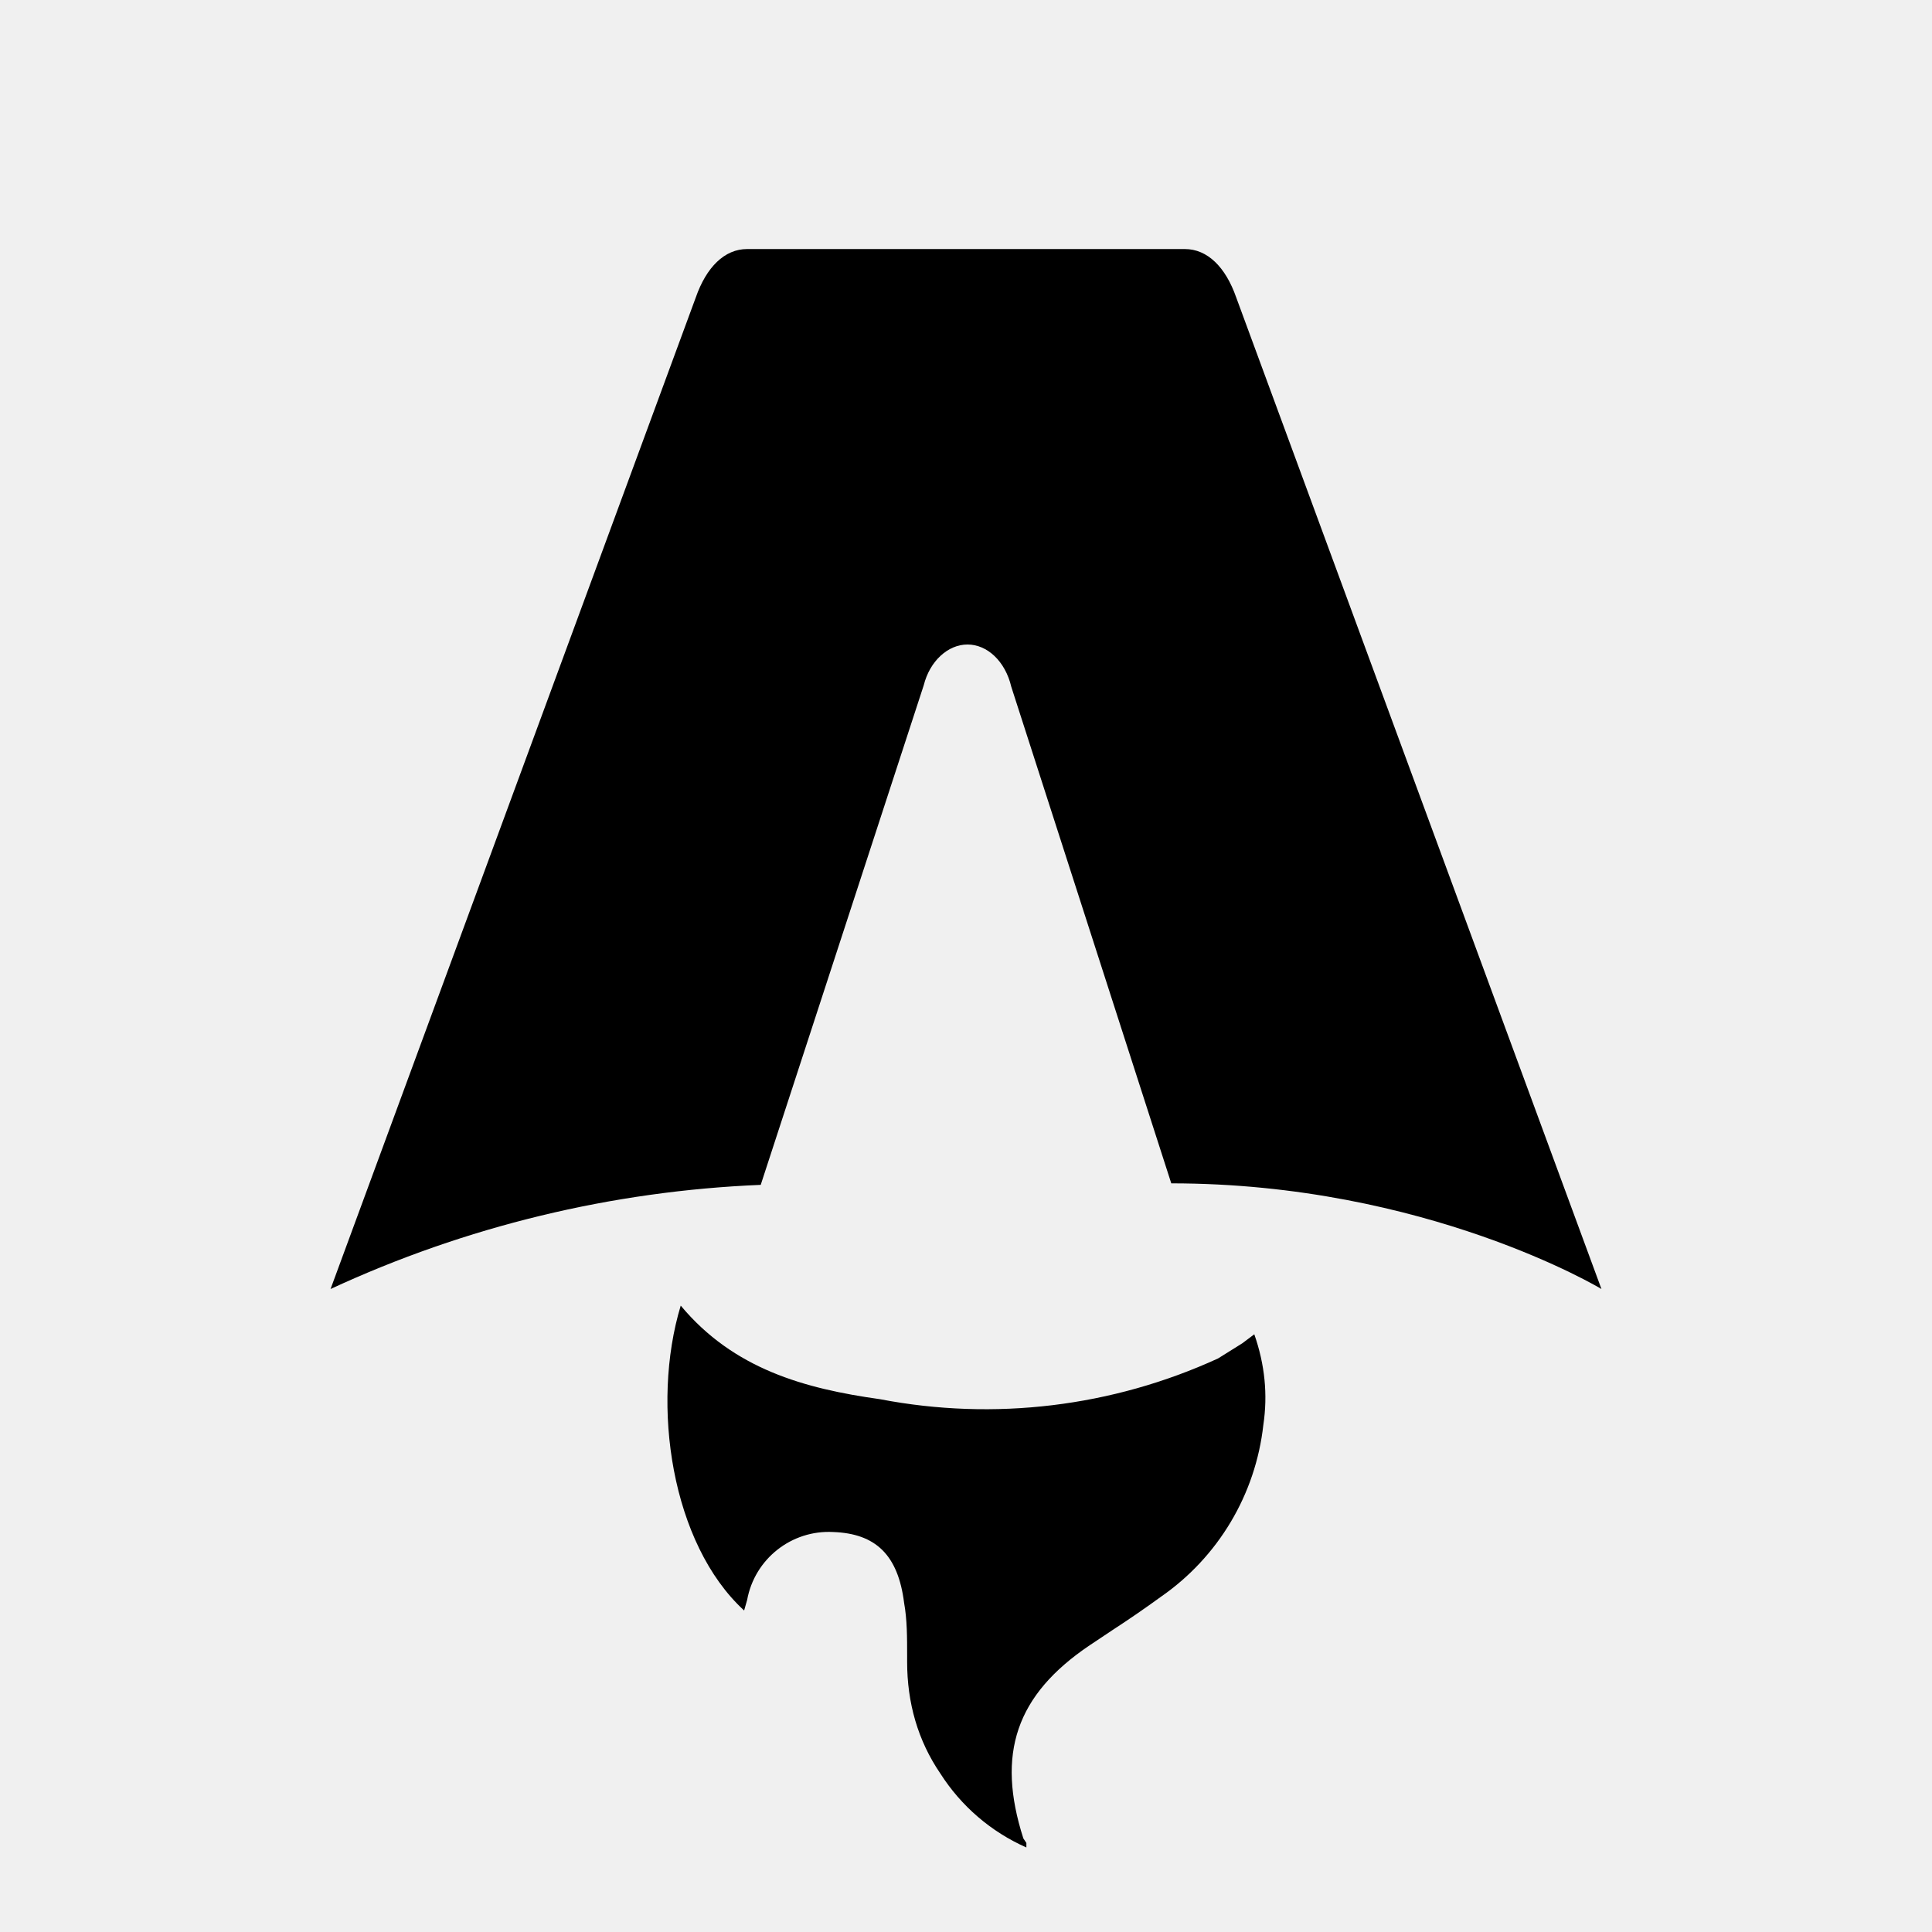
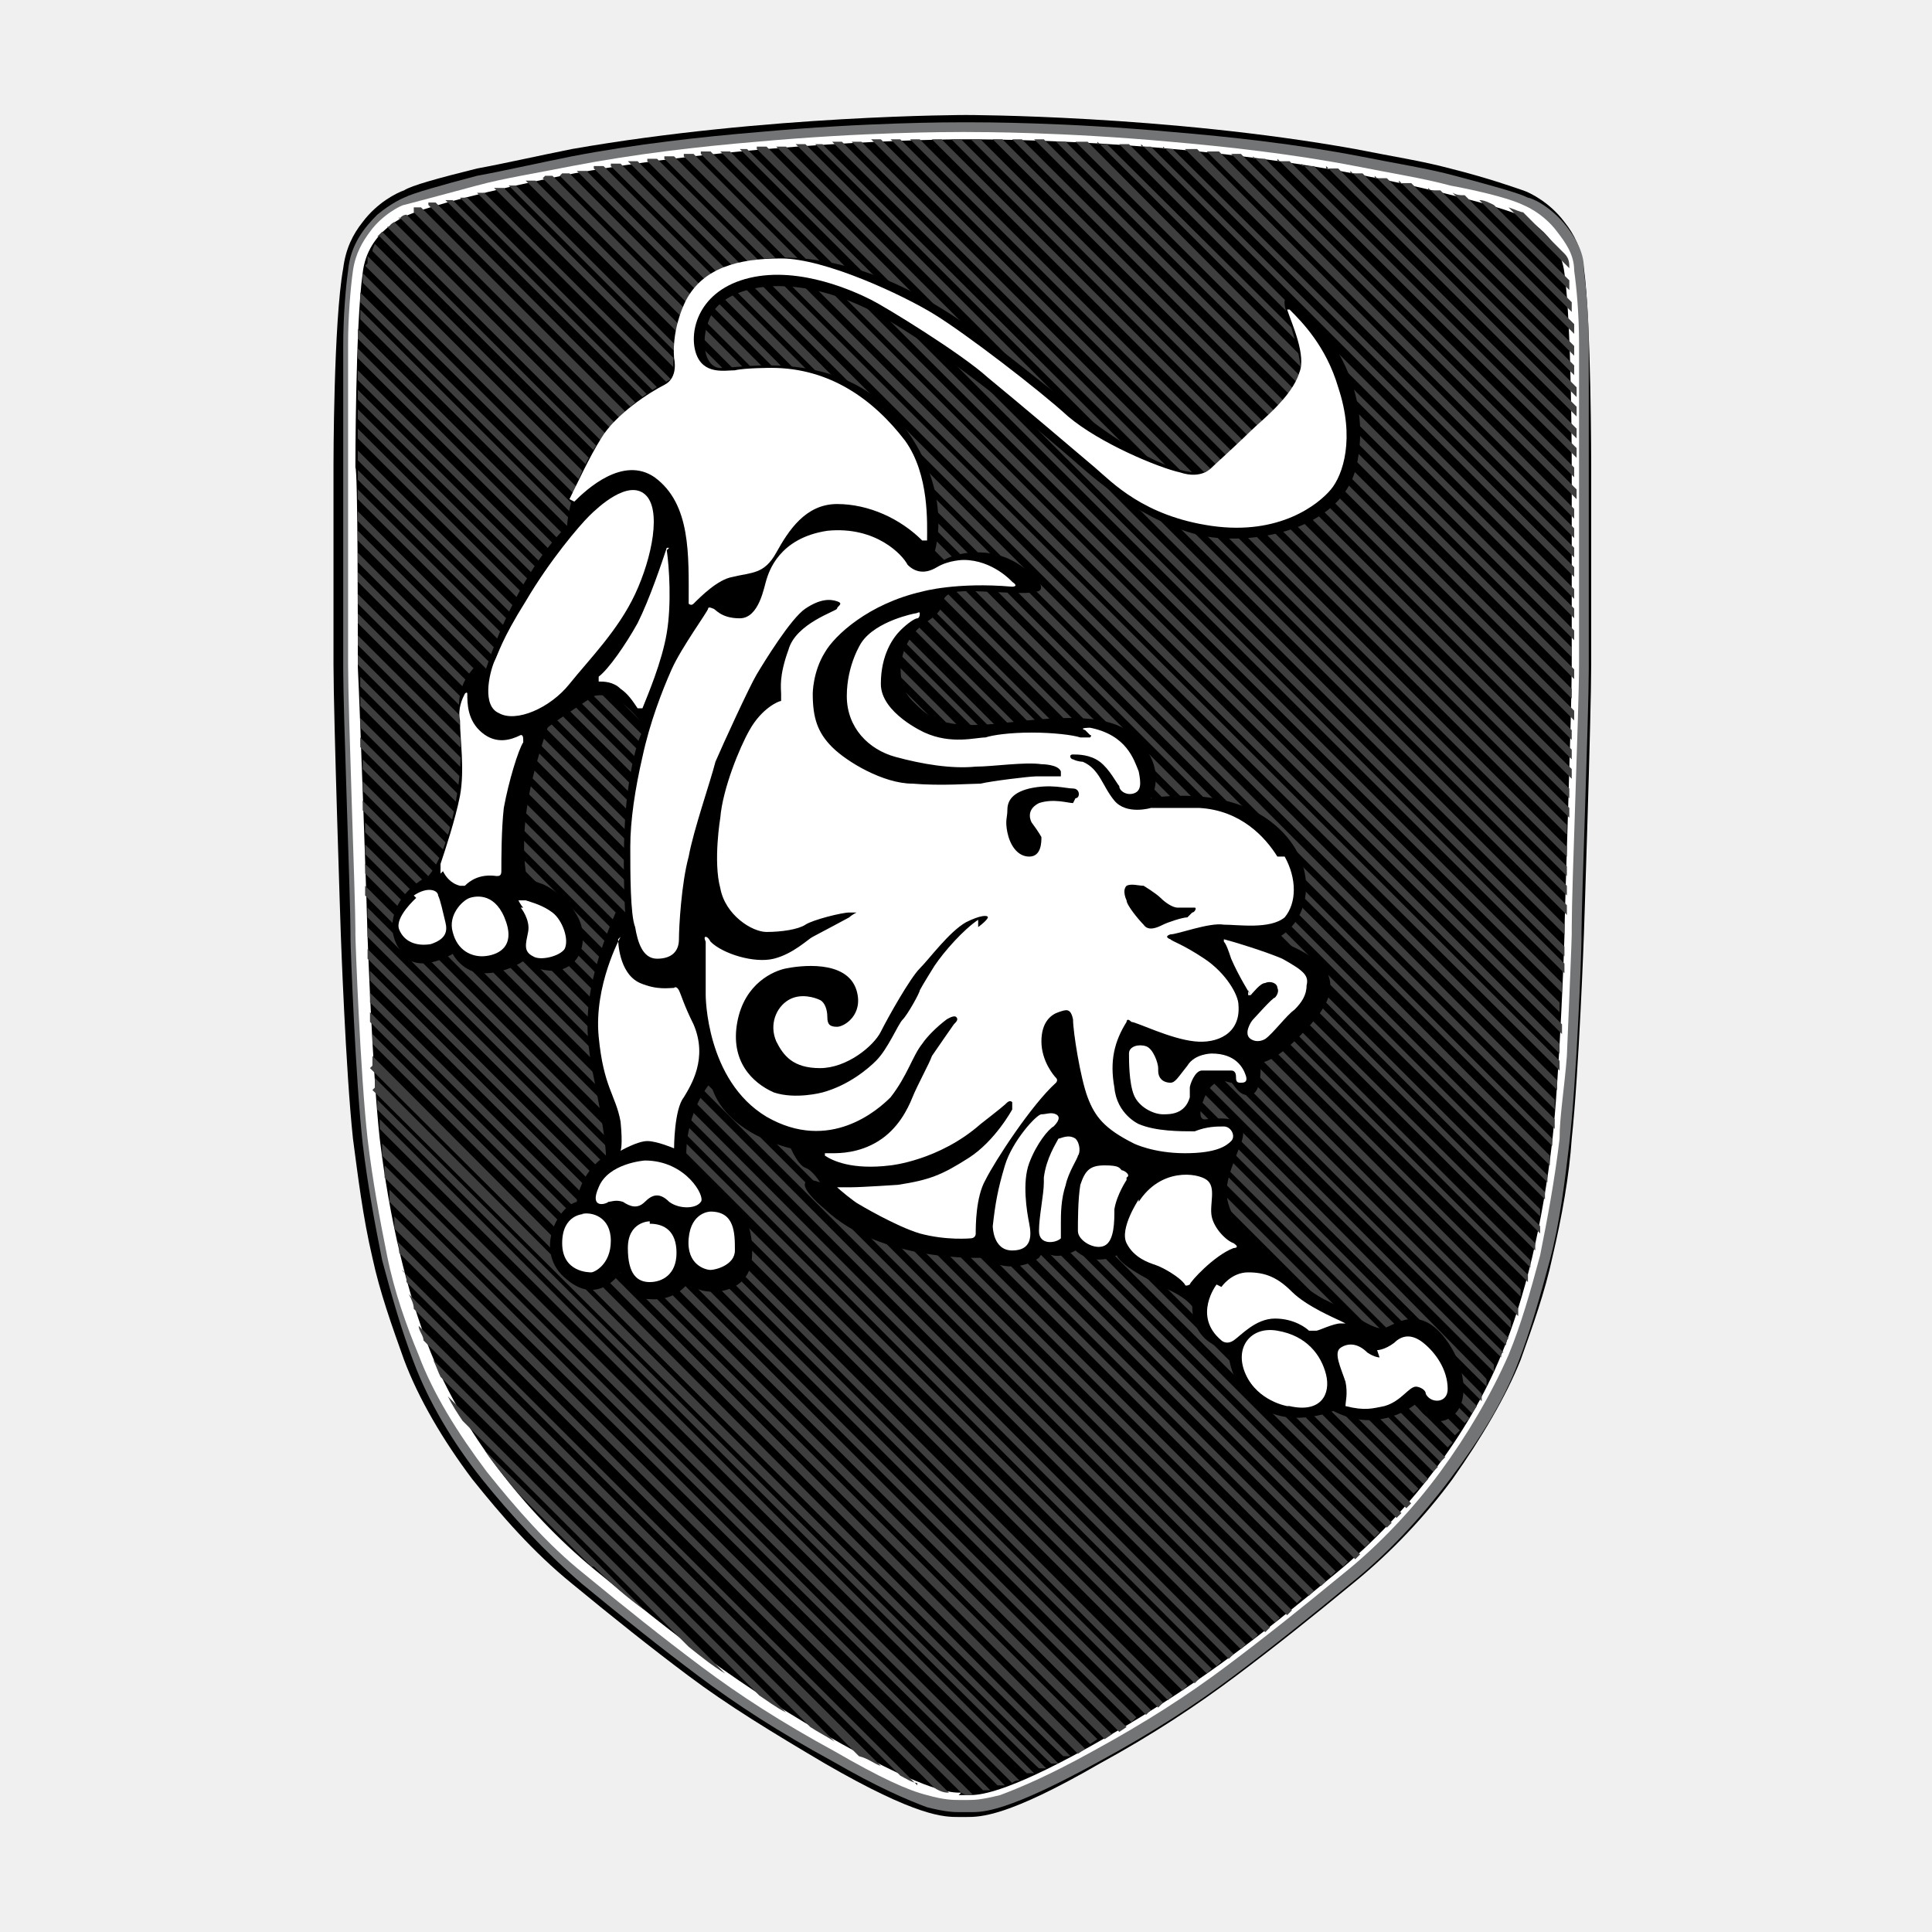
- <svg xmlns="http://www.w3.org/2000/svg" fill="none" viewBox="0 0 128 128">
-   <path d="M50.4 78.5a75.1 75.1 0 0 0-28.5 6.9l24.2-65.7c.7-2 1.9-3.2 3.4-3.2h29c1.5 0 2.7 1.2 3.4 3.2l24.2 65.7s-11.6-7-28.5-7L67 45.5c-.4-1.7-1.6-2.8-2.9-2.8-1.3 0-2.5 1.1-2.9 2.7L50.4 78.5Zm-1.1 28.2Zm-4.2-20.2c-2 6.6-.6 15.8 4.2 20.2a17.5 17.5 0 0 1 .2-.7 5.5 5.5 0 0 1 5.7-4.5c2.8.1 4.3 1.5 4.7 4.7.2 1.1.2 2.3.2 3.5v.4c0 2.7.7 5.2 2.2 7.4a13 13 0 0 0 5.7 4.9v-.3l-.2-.3c-1.8-5.6-.5-9.5 4.4-12.8l1.5-1a73 73 0 0 0 3.2-2.2 16 16 0 0 0 6.8-11.4c.3-2 .1-4-.6-6l-.8.6-1.6 1a37 37 0 0 1-22.4 2.7c-5-.7-9.7-2-13.2-6.2Z" />
-   <style>
-         path { fill: #000; }
-         @media (prefers-color-scheme: dark) {
-             path { fill: #FFF; }
-         }
-     </style>
+ <svg xmlns="http://www.w3.org/2000/svg" width="168" height="168" viewBox="0 0 168 168" fill="none">
+   <g clip-path="url(#clip0_2427_322)">
+     <path fill-rule="evenodd" clip-rule="evenodd" d="M84 158C85.269 158 87.596 158 95.635 153.349C100.288 150.811 104.096 148.274 107.481 145.737C110.865 143.2 114.038 140.663 117.635 137.703C121.019 134.954 123.981 131.783 126.308 128.611C128.846 125.017 130.962 121.423 132.231 118.251C133.288 115.291 134.346 112.331 134.981 109.371C135.827 105.777 136.462 102.183 136.673 99.011C137.308 93.091 137.731 81.251 137.731 81.251C137.731 81.251 138.365 62.223 138.365 57.783C138.365 53.554 138.365 40.446 138.365 40.446C138.365 40.446 138.365 27.971 137.731 23.32C137.519 21.629 136.885 20.36 136.038 19.303C134.769 17.611 133.077 16.766 132.442 16.554C131.808 16.343 129.481 15.497 126.096 14.651C123.769 14.017 121.019 13.594 117.846 12.96C101.346 10 84 10 84 10C84 10 66.654 10 49.731 12.96C46.558 13.594 43.808 14.229 41.481 14.651C38.096 15.497 35.769 16.131 35.135 16.554C34.5 16.766 32.808 17.611 31.538 19.303C30.692 20.36 30.058 21.629 29.846 23.32C29 27.971 29 40.446 29 40.446C29 40.446 29 53.554 29 57.783C29 62.223 29.635 81.251 29.635 81.251C29.635 81.251 30.058 93.091 30.692 99.011C31.115 102.183 31.538 105.777 32.385 109.371C33.019 112.331 34.077 115.291 35.135 118.251C36.404 121.634 38.519 125.229 41.058 128.611C43.596 131.783 46.346 134.954 49.731 137.703C53.327 140.663 56.5 143.2 59.885 145.737C63.269 148.274 67.077 150.6 71.731 153.349C79.769 158 82.096 158 83.365 158H83.577H84Z" fill="black" />
+     <path fill-rule="evenodd" clip-rule="evenodd" d="M137.731 23.32C137.731 21.84 136.885 20.571 136.25 19.726C134.769 17.823 133.077 17.189 132.865 17.189C132.019 16.766 129.692 16.131 126.519 15.286C124.192 14.651 121.442 14.229 118.269 13.594C112.769 12.537 107.058 11.903 101.981 11.48C92.673 10.634 85.481 10.634 84.212 10.634H83.788C82.731 10.634 75.327 10.634 66.019 11.48C60.942 11.903 55.231 12.537 49.731 13.594C46.558 14.229 43.808 14.863 41.481 15.286C38.308 16.131 35.981 16.766 35.135 17.189C35.135 17.189 34.077 17.611 32.808 18.669C31.75 19.726 30.481 21.206 30.269 23.531C30.058 25.011 29.846 27.549 29.846 30.086C29.846 35.16 29.846 40.657 29.846 40.869V41.291C29.846 43.617 29.846 54.4 29.846 58.206C29.846 62.011 30.481 78.291 30.481 81.251V81.674C30.481 82.309 30.904 93.726 31.538 99.434C31.962 103.029 32.596 106.411 33.231 109.583C34.077 112.754 34.923 115.714 35.981 118.463C37.25 121.846 39.365 125.44 41.904 128.611C44.442 131.783 47.404 134.954 50.577 137.703C54.173 140.663 57.346 143.2 60.731 145.737C64.115 148.274 67.712 150.6 72.365 153.137C76.385 155.463 78.923 156.52 80.615 157.154C82.308 157.577 82.942 157.577 83.577 157.577H84.423C85.481 157.577 87.596 157.577 95.635 153.137C100.288 150.6 103.885 148.274 107.269 145.737C110.654 143.2 113.827 140.663 117.423 137.703C120.596 135.166 123.558 131.994 126.096 128.611C128.635 125.229 130.75 121.846 132.019 118.463C133.077 115.714 133.923 112.754 134.769 109.583C135.615 106.411 136.038 103.029 136.462 99.434C137.096 93.937 137.519 82.943 137.519 81.674V81.251C137.519 78.503 138.154 62.011 138.154 58.206V51.651V40.869C138.154 40.869 138.154 35.16 138.154 30.086C138.154 27.549 137.942 25.223 137.731 23.531V23.32Z" fill="#727476" />
+     <path fill-rule="evenodd" clip-rule="evenodd" d="M136.885 23.531C136.885 22.051 136.039 20.994 135.404 20.149C134.135 18.457 132.442 17.823 132.442 17.823C131.596 17.4 129.481 16.766 126.096 16.131C123.769 15.497 121.019 15.074 117.846 14.44C112.346 13.383 106.635 12.749 101.769 12.326C92.462 11.48 85.269 11.48 84 11.48H83.577C82.519 11.48 75.115 11.48 65.808 12.326C60.731 12.749 55.231 13.383 49.731 14.44C46.558 15.074 43.808 15.497 41.481 16.131C38.308 16.977 35.981 17.611 35.135 17.823C34.923 17.823 33.231 18.669 32.173 20.149C31.538 20.994 30.904 22.051 30.692 23.531C30.481 25.011 30.269 27.549 30.269 29.874C30.269 34.949 30.269 40.446 30.269 40.446C30.269 41.503 30.269 53.554 30.269 57.783C30.269 61.8 30.904 78.08 30.904 80.829V81.251C30.904 81.886 31.327 93.303 31.962 99.011C32.385 102.606 33.019 105.989 33.654 109.16C34.288 112.331 35.346 115.291 36.404 117.829C37.673 121.211 39.788 124.594 42.327 127.977C44.865 131.149 47.615 134.32 50.788 136.857C54.385 139.817 57.558 142.354 60.942 144.891C64.327 147.429 67.923 149.754 72.577 152.291C76.596 154.617 78.923 155.674 80.615 156.097C82.096 156.52 82.942 156.52 83.365 156.52H84.212C84.635 156.52 85.269 156.52 86.962 156.097C88.654 155.463 91.192 154.406 95 152.291C99.654 149.754 103.25 147.429 106.635 144.891C110.019 142.354 113.192 139.817 116.789 136.857C119.962 134.32 122.923 131.149 125.25 127.977C127.577 124.806 129.692 121.211 131.173 117.829C132.231 115.291 133.077 112.331 133.923 109.16C134.558 105.989 135.192 102.606 135.615 99.011C135.615 97.109 136.039 94.571 136.25 91.823C136.462 86.749 136.673 81.674 136.673 81.251V80.617C136.673 77.023 137.308 61.589 137.308 57.783C137.308 55.669 137.308 51.863 137.308 48.057V40.446C137.308 40.446 137.308 34.737 137.308 29.874C137.308 27.337 137.096 25.011 136.885 23.531Z" fill="white" />
+     <path fill-rule="evenodd" clip-rule="evenodd" d="M83.577 155.886C82.731 155.886 80.827 155.886 73.212 151.657C64.115 146.583 58.615 142.143 51.635 136.434C45.5 131.36 40.212 124.383 37.462 117.617C35.346 112.331 33.865 105.989 33.019 99.011C32.385 93.303 31.962 81.463 31.962 81.463C31.962 80.617 31.327 62.223 31.115 57.994C31.115 53.766 31.115 40.869 30.904 40.657C30.904 40.657 30.904 28.183 31.538 23.743C31.962 19.937 35.558 18.669 35.558 18.669C37.038 18.034 42.327 16.554 49.942 15.074C65.596 12.326 81.885 12.114 83.577 12.114H84C85.904 12.114 101.981 12.114 117.635 15.074C125.25 16.554 130.538 18.034 132.019 18.669C132.019 18.669 135.615 20.149 136.038 23.743C136.673 28.183 136.673 40.657 136.673 40.657C136.673 42.771 136.673 53.977 136.673 57.994C136.673 62.011 136.038 79.349 136.038 81.463C136.038 81.886 135.615 93.514 134.981 99.223C134.135 106.411 132.654 112.754 130.538 117.829C127.788 124.594 122.5 131.571 116.365 136.646C109.173 142.566 103.885 146.794 94.788 151.869C87.173 156.097 85.058 156.097 84.212 156.097H83.365L83.577 155.886Z" fill="black" />
+     <path fill-rule="evenodd" clip-rule="evenodd" d="M128.635 17.4C129.058 17.4 129.481 17.611 129.904 17.823L136.462 24.377C136.462 24.589 136.462 25.011 136.462 25.223L128.423 17.189L128.635 17.4ZM126.308 16.766L136.673 27.126V26.28L127.365 16.977C126.942 16.977 126.731 16.977 126.308 16.766ZM123.981 16.131L136.885 29.029V28.183L125.25 16.554H124.192C124.192 16.413 124.192 16.343 124.192 16.343L123.981 16.131ZM121.654 15.709L136.885 30.931V30.086L122.712 15.92H121.654C121.654 15.709 121.654 15.709 121.654 15.709ZM119.538 15.286L136.885 32.623V31.777L120.596 15.497H119.538V15.286ZM117.423 14.863L137.096 34.526V33.68L118.481 15.074H118.058H117.423V14.863ZM115.308 14.44L137.096 36.217V35.371L116.365 14.651H115.308V14.44ZM113.192 14.229L137.096 38.12V37.274L114.25 14.44H113.192V14.229ZM111.077 13.806L137.096 39.811V38.966L112.135 14.017H111.077V13.806ZM108.962 13.594L136.885 41.503V40.657L110.019 13.806H108.962V13.594ZM107.058 13.383L137.096 43.406V42.56L107.904 13.383H106.846H107.058ZM104.942 13.171L136.885 45.097V44.251L106 13.171H104.942ZM103.038 12.96L136.885 46.789V45.943L104.096 12.96H103.038ZM101.135 12.749L136.885 48.48V47.634L101.981 12.96H101.135V12.749ZM99.231 12.537L136.885 50.171V49.326L100.077 12.749H99.231V12.537ZM97.327 12.537L136.885 52.074V51.229L98.173 12.537H97.327ZM95.423 12.326L136.885 53.766V52.92L96.269 12.537H95.423V12.326ZM93.519 12.326L136.885 55.669V54.823L94.577 12.326H93.731H93.519ZM91.615 12.114L136.673 57.149V56.303L92.673 12.326H91.827L91.615 12.114ZM89.923 12.114L136.885 59.051V58.206L90.769 12.114H89.923ZM88.019 12.114L136.673 60.743V59.897L88.865 12.114H88.019ZM86.327 12.114L136.885 62.646V61.8L87.173 12.114H86.327ZM84.423 12.114L136.673 64.337V63.491L85.269 12.114H84.423ZM82.731 12.114L136.673 66.029V65.183L83.577 12.114H82.731ZM81.038 12.114L136.673 67.72V66.874L81.885 12.114H81.038ZM79.135 12.114L136.462 69.411V68.566L79.981 12.114H79.135ZM77.442 12.114L136.462 71.103V70.257L78.288 12.114H77.442ZM75.75 12.114L136.25 72.583V71.737L76.596 12.114H75.75ZM74.058 12.326L136.25 74.486V73.64L74.904 12.326H74.058ZM72.365 12.326L136.25 76.177V75.331L73.212 12.326H72.365ZM70.885 12.537L136.25 77.869V77.023L71.519 12.537H70.673H70.885ZM69.192 12.537L136.25 79.56V78.714L70.038 12.537H69.192ZM67.5 12.749L136.038 81.251V80.406L68.346 12.749H67.5ZM65.808 12.96L136.038 83.154V82.309L66.654 12.749H65.808V12.96ZM64.327 12.96L136.038 84.634V83.789L64.962 12.96H64.115H64.327ZM62.635 13.171L135.827 86.326V85.48L63.481 13.171H62.635ZM60.942 13.383L135.615 88.017V87.171L61.788 13.171H60.942V13.383ZM59.462 13.594L135.827 89.92V89.074L60.308 13.383H59.462V13.594ZM57.769 13.806L135.615 91.611V90.766L58.615 13.594H57.769V13.806ZM56.288 14.017L135.615 93.091V92.246L57.135 13.806H56.288V14.017ZM54.808 14.229L135.404 94.783V93.937L55.442 14.017H54.596L54.808 14.229ZM53.115 14.44L135.192 96.474V95.629L53.962 14.229H53.115V14.44ZM51.635 14.651L135.192 98.166V97.32L52.481 14.44H51.635V14.651ZM50.154 14.863L134.981 99.646V99.011L51 14.863H50.154ZM48.673 15.286L134.769 101.337V100.491L49.519 15.074H48.885L48.673 15.286ZM47.192 15.497L134.558 102.817V102.183L48.038 15.286H47.404L47.192 15.497ZM45.712 15.709L134.346 104.297V103.663L46.558 15.709H45.923H45.712ZM44.231 16.131L133.923 105.777V105.143L44.865 16.131H44.231ZM42.962 16.343L133.923 107.257V106.623L43.808 16.343H43.173H42.962ZM41.481 16.766L133.5 108.737V108.103L42.115 16.766H41.481ZM40 17.189L133.077 110.217V109.583L40.635 17.189H40ZM38.731 17.4L132.865 111.486V110.851L39.365 17.4H38.731ZM37.25 17.823L132.231 112.754V112.12L37.885 17.611H37.25V17.823ZM35.981 18.457L132.019 114.446V113.811C132.231 113.6 36.615 18.034 36.615 18.034C36.404 18.034 36.192 18.034 35.981 18.034V18.457ZM34.712 18.88L131.385 115.503V114.869C131.596 114.869 35.346 18.669 35.346 18.669C35.346 18.669 34.923 18.669 34.712 19.091V18.88ZM33.654 19.726L130.962 116.983C130.962 116.983 130.962 116.56 131.173 116.349L34.288 19.303C34.288 19.303 33.865 19.514 33.865 19.726H33.654ZM33.019 20.571L130.538 118.04V117.617H130.75L33.231 20.149C33.231 20.149 33.019 20.36 32.808 20.571H33.019ZM32.173 21.629L129.904 119.309V118.674C130.115 118.674 32.596 21.206 32.596 21.206C32.596 21.206 32.385 21.629 32.385 21.84L32.173 21.629ZM31.75 23.109L129.269 120.577V119.943C129.692 119.943 31.962 22.263 31.962 22.263C31.962 22.263 31.962 22.686 31.962 22.897L31.75 23.109ZM31.538 24.589L128.846 121.846V121.211C129.058 121.211 31.538 23.743 31.538 23.743C31.538 23.954 31.538 24.166 31.538 24.589ZM31.327 26.28V25.434L128.423 122.269L128 122.903L31.327 26.28ZM31.327 27.76V26.914L127.788 123.326L127.365 123.749L31.327 27.76ZM31.115 29.451V28.606L126.942 124.383L126.519 124.806L31.115 29.451ZM31.115 31.143V30.297L126.308 125.44L125.885 125.863L31.115 31.143ZM31.115 33.046V32.2L125.673 126.709L125.25 127.131L31.115 33.046ZM31.115 34.737V33.891L125.038 127.554L124.615 127.977L31.115 34.737ZM31.115 36.429V35.583L124.192 128.611L123.769 129.034L31.115 36.429ZM31.115 38.12V37.274L123.346 129.457L122.923 129.88L31.115 38.12ZM31.115 40.023V39.177L122.712 130.726L122.288 131.149L31.115 40.023ZM31.115 41.714V40.869L121.865 131.571L121.442 131.994L31.115 41.714ZM31.115 43.406V42.56L121.019 132.417L120.596 132.84L31.115 43.406ZM31.115 45.309V44.463L119.962 133.263L119.538 133.686L31.115 45.309ZM31.115 47V46.154L119.115 134.109L118.692 134.531L31.115 47ZM31.115 48.903V48.057L118.269 135.166L117.846 135.589L31.115 48.903ZM31.115 50.594V49.749L117.212 135.8L116.788 136.223L31.115 50.594ZM31.115 52.497V51.651L116.154 136.646L115.731 137.069L31.115 52.497ZM31.115 54.189V53.343L115.308 137.491L114.885 137.914L31.115 54.189ZM31.115 56.091V55.246L114.25 138.337L113.827 138.76L31.115 56.091ZM31.115 57.783V56.937L113.192 138.971L112.769 139.394L31.115 57.783ZM31.327 59.686V58.84L112.346 140.029L111.923 140.451L31.327 59.686ZM31.327 61.377V60.531L111.288 140.663L110.865 141.086L31.327 61.377ZM31.327 63.28V62.434L110.442 141.509L110.019 141.931L31.327 63.28ZM31.327 64.971V64.126L109.385 142.143L108.962 142.566L31.327 64.971ZM31.538 66.874V66.029L108.327 142.989L107.904 143.411L31.538 66.874ZM31.538 68.777V67.931L107.269 143.834L106.846 144.257L31.538 68.777ZM31.538 70.469V69.623L106.212 144.469L105.788 144.891L31.538 70.469ZM31.75 72.371V71.526L105.365 145.103L104.942 145.526L31.75 72.371ZM31.75 74.274V73.429L104.308 145.949L103.885 146.371L31.75 74.274ZM31.75 75.966V75.12L103.25 146.583L102.827 147.006L31.75 75.966ZM31.75 77.869V77.023L101.981 147.429L101.558 147.851L31.75 77.869ZM31.962 79.771V78.926L101.135 148.063L100.712 148.486L31.962 79.771ZM31.962 81.463C31.962 81.251 31.962 80.617 31.962 80.617L100.077 148.697L99.654 149.12L31.962 81.463ZM31.962 83.366V82.52L98.808 149.331L98.385 149.754L31.962 83.366ZM32.173 85.269V84.423L97.962 150.177L97.327 150.6L32.173 85.269ZM32.173 87.171V86.326L96.692 150.811L96.058 151.234L32.173 87.171ZM32.173 88.863V88.017L95.423 151.234L94.788 151.657L32.173 88.863ZM32.385 90.766V89.92L94.365 152.08L93.731 152.503L32.385 90.766ZM32.385 92.669V91.823L93.096 152.714H92.462C92.462 152.926 32.173 92.88 32.173 92.88L32.385 92.669ZM32.596 94.571V93.726L92.038 153.349H91.404C91.404 153.56 32.385 94.783 32.385 94.783L32.596 94.571ZM32.808 96.474V95.629L90.981 153.771H90.346C90.346 153.983 32.808 96.474 32.808 96.474ZM33.019 98.377V97.32L89.923 154.194H89.288C89.288 154.406 33.019 98.166 33.019 98.166V98.377ZM33.231 100.491C33.231 100.069 33.231 99.857 33.231 99.434L88.654 154.829C88.442 154.829 88.231 154.829 88.019 155.04L33.231 100.491ZM33.442 102.394C33.442 101.971 33.442 101.76 33.442 101.337L87.385 155.251C87.173 155.251 86.962 155.251 86.75 155.251L33.442 102.394ZM33.865 104.509C33.865 104.086 33.865 103.874 33.865 103.451L86.115 155.674C85.904 155.674 85.692 155.674 85.481 155.674L33.865 104.509ZM56.077 140.029L42.115 126.074C42.962 127.343 44.019 128.611 45.077 129.88L51.423 136.223H51.635C53.115 137.703 54.596 138.971 56.077 140.029ZM63.058 145.526C62 144.891 60.942 144.046 59.885 143.2L40.212 123.537C39.788 122.903 39.365 122.269 38.942 121.423L62.846 145.314L63.058 145.526ZM68.346 148.909C67.5 148.486 66.654 147.851 66.019 147.429L38.308 119.731C38.096 119.309 37.885 118.674 37.673 118.251L68.346 148.909ZM72.577 151.446C71.942 151.023 71.096 150.6 70.462 150.177L36.827 116.56C36.827 116.137 36.404 115.714 36.404 115.291L72.577 151.446ZM76.596 153.56C75.962 153.349 75.538 152.926 74.692 152.714L35.981 113.811C35.981 113.389 35.769 112.966 35.558 112.543L76.385 153.349L76.596 153.56ZM79.769 155.04C79.346 155.04 78.712 154.617 78.288 154.406L35.346 111.486C35.346 111.063 35.346 110.64 34.923 110.429L79.769 155.251V155.04ZM82.519 155.886C82.308 155.886 81.885 155.886 81.25 155.463L34.712 108.949C34.712 108.526 34.712 108.314 34.5 107.891L82.519 155.886ZM83.577 155.886L34.288 106.834C34.288 106.411 34.288 106.2 34.288 105.777L84.635 156.097H84L83.577 155.886ZM131.173 18.034L136.462 23.32C136.462 22.897 136.462 22.474 136.038 22.051L132.442 18.457C132.231 18.457 131.808 18.246 131.173 18.034Z" fill="#3E3E3E" />
+     <path fill-rule="evenodd" clip-rule="evenodd" d="M90.346 109.371C90.346 109.371 88.231 111.063 85.481 109.371C85.481 109.371 76.596 109.794 71.731 105.143C71.731 105.143 69.615 103.451 70.038 102.817C70.25 102.394 71.308 102.817 71.308 102.817C71.308 102.817 70.673 101.76 70.038 101.549C69.404 101.337 68.769 99.857 68.769 99.857C68.769 99.857 62.846 98.589 61.788 94.149C61.788 94.149 59.673 96.474 59.673 100.491C59.673 100.491 61.154 101.971 61.788 102.817C62.423 103.663 63.058 104.509 63.481 104.72C63.904 104.72 65.596 105.777 65.385 109.371C65.173 112.966 60.519 112.754 59.885 111.486C59.885 111.486 58.827 113.177 56.5 112.966C54.173 112.966 53.962 110.64 53.962 110.64C53.962 110.64 52.058 113.6 49.308 111.274C46.346 108.949 48.462 104.931 50.154 104.509C50.154 104.509 50.365 101.971 52.692 100.491C52.692 100.491 52.692 99.011 51.846 94.783C51 90.554 50.154 87.171 53.538 79.349L54.385 79.771C54.385 79.771 53.962 73.429 54.596 68.777C55.231 64.126 56.077 63.28 56.077 63.28C56.077 63.28 53.962 59.897 51.635 60.531C51.635 60.531 48.038 62.857 47.615 63.28C47.615 63.28 46.346 66.874 45.923 69.623C45.5 71.949 45.5 74.274 45.712 75.754C45.712 75.754 45.712 76.389 46.981 76.811C47.827 77.023 50.154 78.714 50.577 80.617C51 82.52 50.154 84.211 48.25 84.423C46.981 84.423 45.923 84 45.5 83.577C45.5 83.577 44.019 84.634 42.115 84.634C40.212 84.634 39.365 82.943 39.365 82.943C39.365 82.943 35.981 85.057 34.712 82.52C33.231 80.194 34.712 77.446 37.25 76.177C37.25 76.177 38.942 74.486 39.788 68.777C39.788 68.777 40.212 66.24 40 63.914C40 61.589 39.365 59.897 41.481 57.783L42.115 58.629C42.115 58.629 44.442 50.594 49.308 45.731C49.308 45.731 49.731 37.274 58.615 32.834C58.615 32.834 57.769 26.703 62 23.954C66.231 21.206 73.846 22.263 80.192 25.857C86.538 29.24 93.731 36.429 98.808 39.177C103.673 41.926 105.154 41.08 106.212 40.446C106.635 40.023 112.558 34.526 112.981 33.469C113.404 32.623 112.981 30.509 111.923 27.337C110.865 24.166 113.827 27.337 114.25 27.76C114.673 28.183 119.327 33.046 118.058 40.023C117 46.577 107.692 47.634 103.673 46.366C98.596 44.886 94.577 41.08 93.096 39.811C91.615 38.543 82.942 30.931 75.962 27.126C68.981 23.531 63.481 24.8 62 27.126C60.731 29.24 61.154 32.2 62.846 31.989C64.538 31.989 73 30.297 78.077 36.429C83.154 42.56 81.25 48.057 81.25 48.057C81.25 48.057 81.038 49.326 82.096 48.691C83.154 48.057 86.115 47.423 88.654 49.114C91.192 50.806 90.558 51.44 90.135 51.44C89.077 51.863 83.365 51.017 82.519 51.651C81.462 52.286 82.731 52.709 80.404 54.189C78.077 55.88 77.654 59.263 79.346 60.954C80.827 62.434 81.885 63.491 87.385 62.857C92.885 62.223 96.904 62.011 99.019 64.337C101.558 67.086 100.077 69.411 100.077 69.411C100.077 69.411 106.635 68.143 110.865 71.737C114.885 75.12 114.038 80.194 110.865 81.674C110.865 81.674 115.096 83.154 115.519 84.846C116.154 86.537 114.885 88.229 112.981 90.131C111.077 92.034 110.231 92.246 109.596 92.457C109.596 92.457 109.808 94.994 108.75 95.206C107.692 95.417 107.269 94.149 107.058 94.149C106.846 94.149 105.788 93.514 104.942 94.994C104.308 96.263 104.096 97.531 104.942 97.32C105.577 97.32 108.962 96.686 107.904 99.434C106.846 102.183 106.212 103.451 107.058 105.354C107.904 107.469 112.769 111.697 115.096 112.966C117.423 114.023 119.327 115.714 120.385 115.503C121.442 115.08 123.346 113.6 125.462 116.137C127.577 118.674 127.788 122.057 126.308 123.114C124.827 124.383 123.346 122.691 123.135 122.057C123.135 122.057 119.962 124.806 115.942 122.691C115.942 122.691 111.923 124.383 109.173 122.057C106.635 119.943 106.846 117.406 106.846 117.406C106.846 117.406 103.673 116.983 103.673 113.6C103.673 113.6 103.25 112.966 101.981 112.331C100.712 111.697 97.538 110.217 97.115 109.16C97.115 109.16 95.212 110.217 93.519 108.737C93.519 108.737 91.827 109.794 90.769 108.737L90.346 109.371Z" fill="black" />
+     <path fill-rule="evenodd" clip-rule="evenodd" d="M119.75 117.406C119.75 117.406 120.385 117.406 121.231 116.771C121.865 116.137 122.712 115.926 123.769 116.771C124.827 117.617 125.885 119.097 125.885 120.789C125.885 122.057 124.404 122.057 123.981 121.211C123.981 120.789 123.346 120.577 123.135 120.577C122.5 120.577 121.865 121.846 120.385 122.269C119.327 122.48 118.692 122.691 117 122.269C117 121.846 117.212 121.211 117 120.154C116.577 118.886 115.942 117.617 116.577 117.194C117.212 116.771 118.058 116.771 118.904 117.617C119.538 118.04 119.962 118.04 119.962 118.04L119.75 117.406Z" fill="white" />
+     <path fill-rule="evenodd" clip-rule="evenodd" d="M111.923 122.269C111.923 122.269 109.385 121.846 108.327 119.52C107.269 117.194 108.75 115.291 111.077 115.714C113.615 116.137 114.885 117.829 115.308 119.52C115.731 121.211 114.885 122.903 112.135 122.269H111.923Z" fill="white" />
+     <path fill-rule="evenodd" clip-rule="evenodd" d="M105.788 111.697C105.788 111.697 103.673 114.446 106.212 116.56C106.212 116.56 106.635 116.983 107.269 116.56C107.904 116.137 109.173 114.657 110.865 114.657C112.558 114.657 113.615 115.503 113.827 115.714C113.827 115.714 114.038 115.714 114.462 115.714C114.673 115.714 115.942 115.08 116.577 115.08H117C117 115.08 117 115.08 116.577 114.869C116.154 114.657 113.615 113.6 112.346 112.331C111.077 111.063 110.019 110.64 108.538 110.64C107.058 110.64 106.212 111.909 106.212 111.909L105.788 111.697Z" fill="white" />
+     <path fill-rule="evenodd" clip-rule="evenodd" d="M99.019 104.297C99.019 104.297 97.327 106.834 97.962 108.103C98.596 109.371 99.865 109.794 100.5 110.006C101.135 110.217 102.615 111.063 103.038 111.697C103.038 111.697 103.038 111.909 103.461 111.697C103.461 111.486 105.577 109.16 107.269 108.526C107.269 108.526 107.904 108.526 107.269 108.103C106.635 107.891 105.577 106.834 105.365 105.777C105.154 104.72 105.788 103.24 104.942 102.606C104.096 101.971 100.923 101.549 99.019 104.509V104.297Z" fill="white" />
+     <path fill-rule="evenodd" clip-rule="evenodd" d="M97.962 102.606C97.962 102.606 97.115 103.874 96.904 105.143C96.904 106.2 96.904 107.891 96.058 108.314C95.212 108.737 93.731 107.891 93.731 107.046C93.731 106.2 93.731 104.297 93.942 103.029C94.365 101.76 94.788 101.337 96.058 101.337C97.327 101.337 97.327 101.549 97.538 101.76C97.75 101.76 98.385 102.183 97.962 102.394V102.606Z" fill="white" />
+     <path fill-rule="evenodd" clip-rule="evenodd" d="M90.769 102.817C90.769 103.874 90.346 105.777 90.346 107.046C90.346 108.314 91.827 108.103 92.25 107.68C92.25 107.469 92.25 107.257 92.25 106.411C92.25 105.566 92.25 104.297 92.673 103.029C92.885 101.971 93.731 100.703 93.731 100.491C93.942 100.28 93.942 99.434 93.519 99.011C92.885 98.589 92.25 99.011 92.038 99.011C91.827 99.434 90.981 100.703 90.769 102.394V102.817Z" fill="white" />
+     <path fill-rule="evenodd" clip-rule="evenodd" d="M86.327 106.623C86.327 106.623 86.327 108.737 88.019 108.737C89.712 108.737 89.712 107.469 89.5 106.411C89.288 105.354 88.865 102.817 89.5 101.126C90.135 99.434 91.192 98.166 91.615 97.954C92.038 97.531 92.25 97.109 91.827 96.897C91.404 96.686 90.981 96.897 90.558 96.897C90.135 96.897 88.019 99.223 87.385 101.337C86.75 103.451 86.538 104.72 86.327 106.623Z" fill="white" />
+     <path fill-rule="evenodd" clip-rule="evenodd" d="M103.25 79.771C102.827 79.771 101.558 80.194 101.135 80.406C100.712 80.617 99.865 81.04 99.442 80.406C99.019 79.983 97.962 78.714 97.962 78.291C97.962 78.291 97.538 77.446 97.962 77.023C98.385 76.811 99.019 77.023 99.442 77.023C99.442 77.023 100.5 77.657 100.923 78.08C101.346 78.503 101.981 78.926 102.404 78.926H103.039C103.039 78.926 103.673 78.926 103.885 78.926C104.096 78.926 103.885 79.349 103.673 79.349L103.25 79.771ZM93.308 69.834C92.885 69.834 91.615 69.411 90.346 69.834C89.077 70.469 89.712 71.526 89.712 71.526C90.346 72.371 90.558 72.794 90.558 72.794C90.558 73.217 90.558 74.486 89.5 74.486C88.442 74.486 87.808 73.429 87.596 72.371C87.385 71.314 87.596 71.103 87.596 70.469C87.596 69.834 87.808 68.989 89.5 68.566C91.404 68.143 92.673 68.566 93.308 68.566C93.942 68.566 93.942 69.411 93.519 69.411L93.308 69.834ZM85.058 79.983C83.788 80.829 82.096 82.731 81.25 84C81.25 84 80.192 85.691 79.981 86.114C79.981 86.326 78.923 88.229 78.5 88.651C78.077 89.074 77.231 91.189 76.173 92.246C75.538 92.88 73.846 94.36 71.519 94.994C71.519 94.994 69.192 95.629 67.288 94.994C65.385 94.149 63.481 92.246 64.115 88.863C64.75 85.48 67.288 84.423 68.346 84.211C69.404 84 73.635 83.366 74.481 86.114C75.115 88.229 73.423 89.286 72.788 89.286C72.154 89.286 71.942 89.074 71.942 88.44C71.942 87.806 71.731 87.171 71.308 86.96C70.885 86.749 69.615 86.326 68.558 86.96C67.5 87.594 66.865 89.074 67.5 90.554C68.135 91.823 68.981 92.88 71.308 92.88C73.635 92.88 75.962 90.977 76.596 89.709C77.231 88.44 79.135 85.057 79.981 84.211C80.827 83.366 82.519 81.04 84 80.194C85.269 79.56 85.904 79.56 85.904 79.771C85.904 79.771 85.904 79.983 85.058 80.617V79.983ZM111.077 74.486C110.019 72.794 107.904 70.469 104.308 70.257C103.462 70.257 101.558 70.257 100.077 70.257C100.077 70.257 97.962 70.891 96.904 69.623C95.846 68.354 95.635 66.874 94.154 66.24C94.154 66.24 93.731 66.24 93.308 66.029C93.096 66.029 92.885 65.606 93.308 65.606C93.731 65.606 94.788 65.606 95.635 66.24C96.481 66.874 97.115 68.143 97.327 68.354C97.327 68.777 97.962 69.2 98.596 68.989C99.231 68.777 99.231 68.143 99.019 67.086C98.596 66.029 97.962 63.914 94.788 63.28C94.788 63.28 93.731 63.28 94.365 63.491L94.788 63.914C94.788 63.914 95 63.914 94.788 64.126C94.788 64.126 94.365 64.126 93.942 64.126C93.308 63.914 91.615 63.703 89.712 63.703C87.808 63.703 86.327 63.914 85.692 64.126C84.846 64.126 82.731 64.76 80.404 63.703C80.404 63.703 76.596 62.011 76.596 59.474C76.596 56.937 77.654 55.457 78.288 54.823C78.923 54.189 79.558 53.766 79.769 53.766C79.769 53.766 79.981 53.766 79.981 53.343C79.981 53.131 79.769 53.343 79.558 53.343C79.558 53.343 76.173 53.977 74.904 55.88C74.904 55.88 73.635 57.783 73.635 60.531C73.635 63.28 75.538 65.183 77.865 65.817C80.192 66.451 82.731 66.874 84.846 66.663C86.327 66.663 89.077 66.24 90.558 66.451C90.558 66.451 92.038 66.451 92.25 67.086C92.25 67.086 92.25 67.297 92.25 67.509C92.25 67.509 90.769 67.509 90.135 67.509C89.5 67.509 86.115 67.931 85.269 68.143C84.423 68.143 81.885 68.354 79.346 68.143C76.808 68.143 73.635 66.24 72.365 64.971C71.096 63.703 70.673 62.434 70.673 60.32C70.673 60.32 70.673 58.417 71.731 56.726C72.577 55.246 75.538 52.497 80.192 51.44C80.192 51.44 83.154 50.594 88.019 51.017C88.019 51.017 88.654 51.017 88.019 50.594C88.019 50.594 86.327 48.691 83.788 48.691C83.788 48.691 82.519 48.691 81.462 49.326C80.404 49.96 79.558 49.749 78.923 49.114C78.5 48.269 76.173 45.731 71.942 46.154C67.712 46.789 66.865 49.749 66.654 50.383C66.442 51.017 66.019 53.766 64.327 53.766C62.635 53.766 62.212 52.92 62 52.92C62 52.92 61.577 52.709 61.577 52.92C61.577 53.131 59.25 56.303 58.404 58.206C57.558 60.109 56.5 62.857 55.865 65.817C55.231 68.566 54.808 71.314 54.808 73.64C54.808 75.966 54.808 79.56 55.231 80.617C55.442 81.886 55.865 83.366 57.135 83.366C58.404 83.366 59.038 82.731 59.038 81.674C59.038 80.617 59.25 76.811 59.885 74.486C60.308 72.16 61.788 67.931 62.212 66.24C62.846 64.76 65.173 59.686 65.808 58.629C66.442 57.571 68.769 53.766 70.038 52.92C71.308 52.074 72.154 52.074 72.788 52.286C73.423 52.497 72.788 52.709 72.788 52.92C72.788 53.131 69.192 54.189 68.558 56.514C67.712 58.84 67.923 59.897 67.923 60.32C67.923 60.743 67.923 60.954 67.923 60.954C67.712 60.954 66.231 61.589 65.173 63.491C64.327 64.971 62.846 68.566 62.635 71.103C62.635 71.103 62 74.909 62.635 77.234C63.058 79.56 65.385 81.04 66.654 81.04C67.923 81.04 69.404 80.829 70.038 80.406C70.673 79.983 73.212 79.349 73.846 79.349C74.269 79.349 74.481 79.349 74.481 79.349C74.481 79.349 74.058 79.56 73.846 79.771C73.846 79.771 71.096 81.251 70.673 81.463C70.25 81.674 68.981 82.943 67.288 83.366C65.596 83.789 62.846 82.943 61.788 81.886C61.788 81.886 61.577 81.463 61.365 81.463C61.154 81.463 61.365 81.886 61.365 81.886V86.537C61.365 86.537 61.365 93.937 66.654 97.109C72.154 100.28 76.385 96.474 77.442 95.417C78.923 93.514 79.346 91.823 80.192 90.766C80.615 90.131 81.462 89.286 82.308 88.651C82.308 88.651 82.942 88.229 83.154 88.44C83.365 88.651 83.154 88.863 82.942 89.074C82.942 89.074 81.462 91.189 81.038 91.823C80.827 92.457 79.769 94.36 79.346 95.417C78.923 96.474 78.077 98.166 76.385 99.223C74.692 100.28 73 100.28 72.365 100.28H71.731C71.731 100.28 71.731 100.28 71.731 100.491C72.365 100.914 74.058 101.76 77.442 101.337C77.442 101.337 81.673 100.914 85.269 97.743C85.269 97.743 87.173 96.263 87.385 96.051C87.596 95.84 87.808 95.629 88.019 95.84C88.019 95.84 88.019 96.263 88.019 96.474C88.019 96.474 86.538 99.223 84.212 100.703C81.885 102.183 80.827 102.606 78.077 103.029C78.077 103.029 74.904 103.24 74.058 103.24H72.788C73 103.451 74.269 104.509 74.692 104.72C74.692 104.72 77.865 106.623 79.981 107.257C82.308 107.891 84.423 107.68 84.423 107.68C84.423 107.68 84.846 107.68 84.846 107.257C84.846 106.623 84.846 104.086 85.692 102.606C86.538 100.914 89.712 96.051 91.827 94.149C91.827 94.149 92.038 93.937 91.827 93.726C91.615 93.514 90.558 92.246 90.558 90.554C90.558 88.863 91.404 88.229 92.038 88.017C92.673 87.806 93.096 87.594 93.308 88.651C93.308 89.709 93.942 93.726 94.577 95.417C95.212 97.109 96.058 98.166 98.596 99.434C98.596 99.434 100.289 100.28 103.039 100.28C105.789 100.28 106.635 99.646 107.058 99.223C107.481 98.8 107.058 97.954 106.423 97.954C105.789 97.954 104.942 97.954 103.885 98.377C102.615 98.377 100.5 98.377 99.019 97.743C99.019 97.743 97.115 96.897 96.904 94.571C96.481 92.246 96.904 90.554 97.962 88.863C97.962 88.863 97.962 88.44 98.385 88.863C98.808 88.863 101.769 90.343 103.885 90.554C105.789 90.766 107.904 89.92 107.692 87.383C107.692 86.537 106.635 84.634 104.731 83.366C102.827 82.097 101.981 81.886 101.769 81.674C101.769 81.674 101.135 81.463 101.769 81.251C102.404 81.251 105.154 80.194 106.423 80.406C107.692 80.406 110.442 80.829 111.712 79.771C112.769 78.503 112.769 76.389 111.712 74.486H111.077Z" fill="white" />
+     <path fill-rule="evenodd" clip-rule="evenodd" d="M108.75 86.537C108.75 86.537 107.692 84.846 107.058 83.366C106.846 82.731 106.635 82.097 106.423 81.886V81.674C107.269 81.886 110.019 82.731 111.5 83.366C113.404 84.423 113.827 84.846 113.615 85.691C113.615 86.537 113.192 87.171 112.558 87.806C111.923 88.229 110.654 89.92 110.019 90.343C110.019 90.343 109.385 90.766 108.75 90.343C108.115 89.92 108.75 88.863 108.962 88.651C109.173 88.44 110.654 86.749 110.865 86.749C110.865 86.749 111.288 86.326 111.077 85.903C111.077 85.48 110.442 85.269 110.019 85.48C109.596 85.48 108.962 86.326 108.75 86.537C108.75 86.537 108.75 86.537 108.538 86.537C108.538 86.326 108.538 86.114 108.538 86.114L108.75 86.537Z" fill="white" />
+     <path fill-rule="evenodd" clip-rule="evenodd" d="M100.712 92.88C100.712 92.457 100.288 91.189 99.654 90.977C99.019 90.766 98.173 90.977 98.173 91.611C98.173 92.246 98.173 94.149 98.596 95.206C99.019 96.263 100.288 96.897 101.135 96.897C101.769 96.897 103.038 96.897 103.462 95.417C103.462 95.417 103.462 94.994 103.462 94.571C103.462 94.36 103.885 93.091 104.519 93.091C105.577 93.091 106.635 93.091 107.058 93.091C107.481 93.091 107.481 93.514 107.481 93.726C107.481 94.149 107.692 94.149 107.904 94.149C108.115 94.149 108.538 94.149 108.327 93.514C108.115 92.88 107.481 91.611 105.365 91.611C105.365 91.611 103.885 91.611 103.25 92.669C102.404 93.726 102.192 94.149 101.769 94.149C101.346 94.149 100.712 93.937 100.712 93.091V92.88Z" fill="white" />
+     <path fill-rule="evenodd" clip-rule="evenodd" d="M36.192 78.08C36.192 78.08 34.288 79.771 34.712 80.829C35.135 81.886 36.192 82.309 37.462 82.097C38.731 81.674 38.942 81.04 38.731 80.194C38.519 79.349 38.308 78.291 38.096 77.869C38.096 77.446 37.25 77.023 35.981 77.869L36.192 78.08Z" fill="white" />
+     <path fill-rule="evenodd" clip-rule="evenodd" d="M40.846 78.08C40.212 78.291 38.942 79.56 39.365 81.04C39.788 82.731 41.058 83.154 41.904 83.154C42.75 83.154 44.865 82.731 44.019 80.194C43.173 77.657 41.481 77.869 40.846 78.08Z" fill="white" />
+     <path fill-rule="evenodd" clip-rule="evenodd" d="M45.288 78.926C45.288 78.926 46.135 79.983 45.923 81.04C45.712 82.097 45.5 82.731 46.346 83.154C46.981 83.577 48.673 83.154 49.096 82.52C49.519 81.674 48.885 79.983 48.038 79.349C47.192 78.714 46.346 78.503 45.712 78.291C45.288 78.291 45.077 78.291 45.077 78.291C45.077 78.291 45.288 78.714 45.5 78.926H45.288Z" fill="white" />
+     <path fill-rule="evenodd" clip-rule="evenodd" d="M38.519 75.754C38.731 76.177 39.154 76.811 40 77.023H40.423C40.846 76.6 41.692 75.966 43.173 76.177C43.385 76.177 43.596 76.177 43.596 75.754C43.596 74.697 43.596 72.16 43.808 70.257C44.231 67.931 45.077 65.183 45.5 64.549C45.5 64.126 45.5 63.914 45.288 63.914C44.442 64.337 43.173 64.76 41.904 63.703C40.635 62.646 40.635 61.166 40.635 60.32C40.635 60.32 40.635 60.109 40.423 60.32C40.212 60.743 39.788 61.589 40 62.646C40 64.337 40.423 66.874 40 69.2C39.577 71.314 38.731 73.851 38.308 75.12C38.308 75.331 38.308 75.754 38.308 75.966L38.519 75.754Z" fill="white" />
+     <path fill-rule="evenodd" clip-rule="evenodd" d="M42.962 57.571C42.538 58.629 41.904 61.377 43.385 62.011C44.865 62.857 47.827 61.589 49.519 59.474C51.212 57.36 53.75 54.823 55.231 51.651C56.712 48.48 57.558 44.251 56.077 42.983C54.596 41.714 52.058 44.04 51.212 44.886C50.365 45.731 47.827 48.691 45.712 52.286C43.596 55.669 43.385 56.726 42.962 57.571Z" fill="white" />
+     <path fill-rule="evenodd" clip-rule="evenodd" d="M58.192 47.634H57.981C57.558 48.903 56.5 52.074 55.442 54.189C54.385 56.091 52.904 58.206 52.058 58.84V59.263C52.481 59.263 53.327 59.263 53.962 59.897C54.596 60.32 55.019 60.954 55.442 61.589H55.865C56.288 60.531 57.558 57.571 57.981 55.034C58.404 52.497 58.192 49.326 57.981 47.846L58.192 47.634Z" fill="white" />
+     <path fill-rule="evenodd" clip-rule="evenodd" d="M49.942 43.617C51 42.56 54.173 39.6 56.923 41.503C60.096 43.829 59.885 48.269 59.885 52.497C59.885 52.497 60.096 52.709 60.308 52.497C60.942 51.863 62.423 50.383 63.692 50.171C65.385 49.749 66.442 49.96 67.5 48.057C68.558 46.154 70.038 43.829 72.788 43.829C75.538 43.829 78.288 45.097 80.192 47H80.615C80.615 45.52 80.827 41.291 78.712 38.331C75.962 34.737 72.154 31.989 67.077 31.989C67.077 31.989 64.75 31.989 63.904 32.2C63.058 32.2 61.154 32.623 60.519 30.72C59.885 28.817 60.731 25.223 65.173 24.166C69.615 23.109 74.481 25.434 75.75 26.069C77.019 26.703 83.577 30.72 85.904 32.834C88.231 34.737 93.731 39.389 95.212 40.657C96.692 41.926 99.442 44.886 105.365 45.731C111.289 46.577 114.673 43.829 115.731 42.56C116.789 41.291 117.846 38.12 116.365 33.68C115.308 30.086 113.192 27.971 112.135 26.914H111.923C112.346 28.183 113.615 30.931 112.981 32.411C112.346 34.526 109.596 36.64 108.75 37.486C107.904 38.331 105.365 40.657 105.365 40.657C105.365 40.657 104.519 41.714 102.615 41.08C100.712 40.657 95.635 38.543 92.885 36.217C90.346 33.891 84 29.029 81.25 27.337C78.5 25.646 71.731 22.474 67.923 22.474C64.115 22.474 61.154 23.32 59.673 26.069C59.673 26.069 58.404 28.394 58.615 31.143C58.615 31.143 59.038 32.834 57.769 33.469C56.5 34.103 53.538 36.006 52.269 38.12C51.212 39.811 50.154 42.137 49.519 43.406L49.942 43.617Z" fill="white" />
+     <path fill-rule="evenodd" clip-rule="evenodd" d="M53.962 81.463C53.962 81.463 51.635 85.691 52.058 90.131C52.481 94.571 53.538 95.206 53.962 97.531C54.173 99.646 53.962 100.069 53.962 100.069C53.962 100.069 55.442 99.223 56.288 99.223C57.135 99.223 58.615 99.857 58.615 99.857C58.615 99.857 58.615 96.474 59.462 95.417C60.096 94.36 61.577 92.034 60.308 89.074C59.462 87.383 59.25 86.537 59.038 86.114C59.038 86.114 58.827 85.691 58.615 85.903C58.192 85.903 57.135 86.114 55.654 85.48C53.75 84.634 53.75 81.674 53.75 81.674L53.962 81.463Z" fill="white" />
+     <path fill-rule="evenodd" clip-rule="evenodd" d="M56.077 100.914C56.077 100.914 52.904 101.126 52.058 103.24C51.212 105.143 52.692 104.72 52.904 104.509C53.115 104.509 53.538 104.297 54.173 104.509C54.808 104.931 55.442 105.143 56.077 104.509C56.712 103.874 57.346 103.663 58.192 104.509C59.038 105.143 60.519 105.143 60.942 104.509C61.365 104.086 59.673 100.914 56.077 100.914Z" fill="white" />
+     <path fill-rule="evenodd" clip-rule="evenodd" d="M50.788 105.566C50.788 105.566 48.885 105.566 48.885 108.103C48.885 110.64 51.212 110.64 51.423 110.64C51.635 110.64 53.115 110.006 53.115 107.891C53.115 105.777 51.423 105.354 50.577 105.566H50.788Z" fill="white" />
+     <path fill-rule="evenodd" clip-rule="evenodd" d="M56.5 106.2C56.5 106.2 54.596 106.2 54.596 108.526C54.596 110.851 55.442 111.486 56.5 111.486C57.558 111.486 58.827 110.851 58.827 108.949C58.827 107.046 57.769 106.411 56.5 106.411V106.2Z" fill="white" />
+     <path fill-rule="evenodd" clip-rule="evenodd" d="M61.788 105.354C61.788 105.354 60.096 105.354 59.885 107.68C59.673 110.006 61.365 110.429 61.788 110.429C62.212 110.429 63.904 110.006 63.904 108.737C63.904 107.257 63.904 105.354 61.788 105.354Z" fill="white" />
+   </g>
+   <defs>
+     <clipPath id="clip0_2427_322">
+       <rect width="110" height="148" fill="white" transform="translate(29 10)" />
+     </clipPath>
+   </defs>
</svg>
